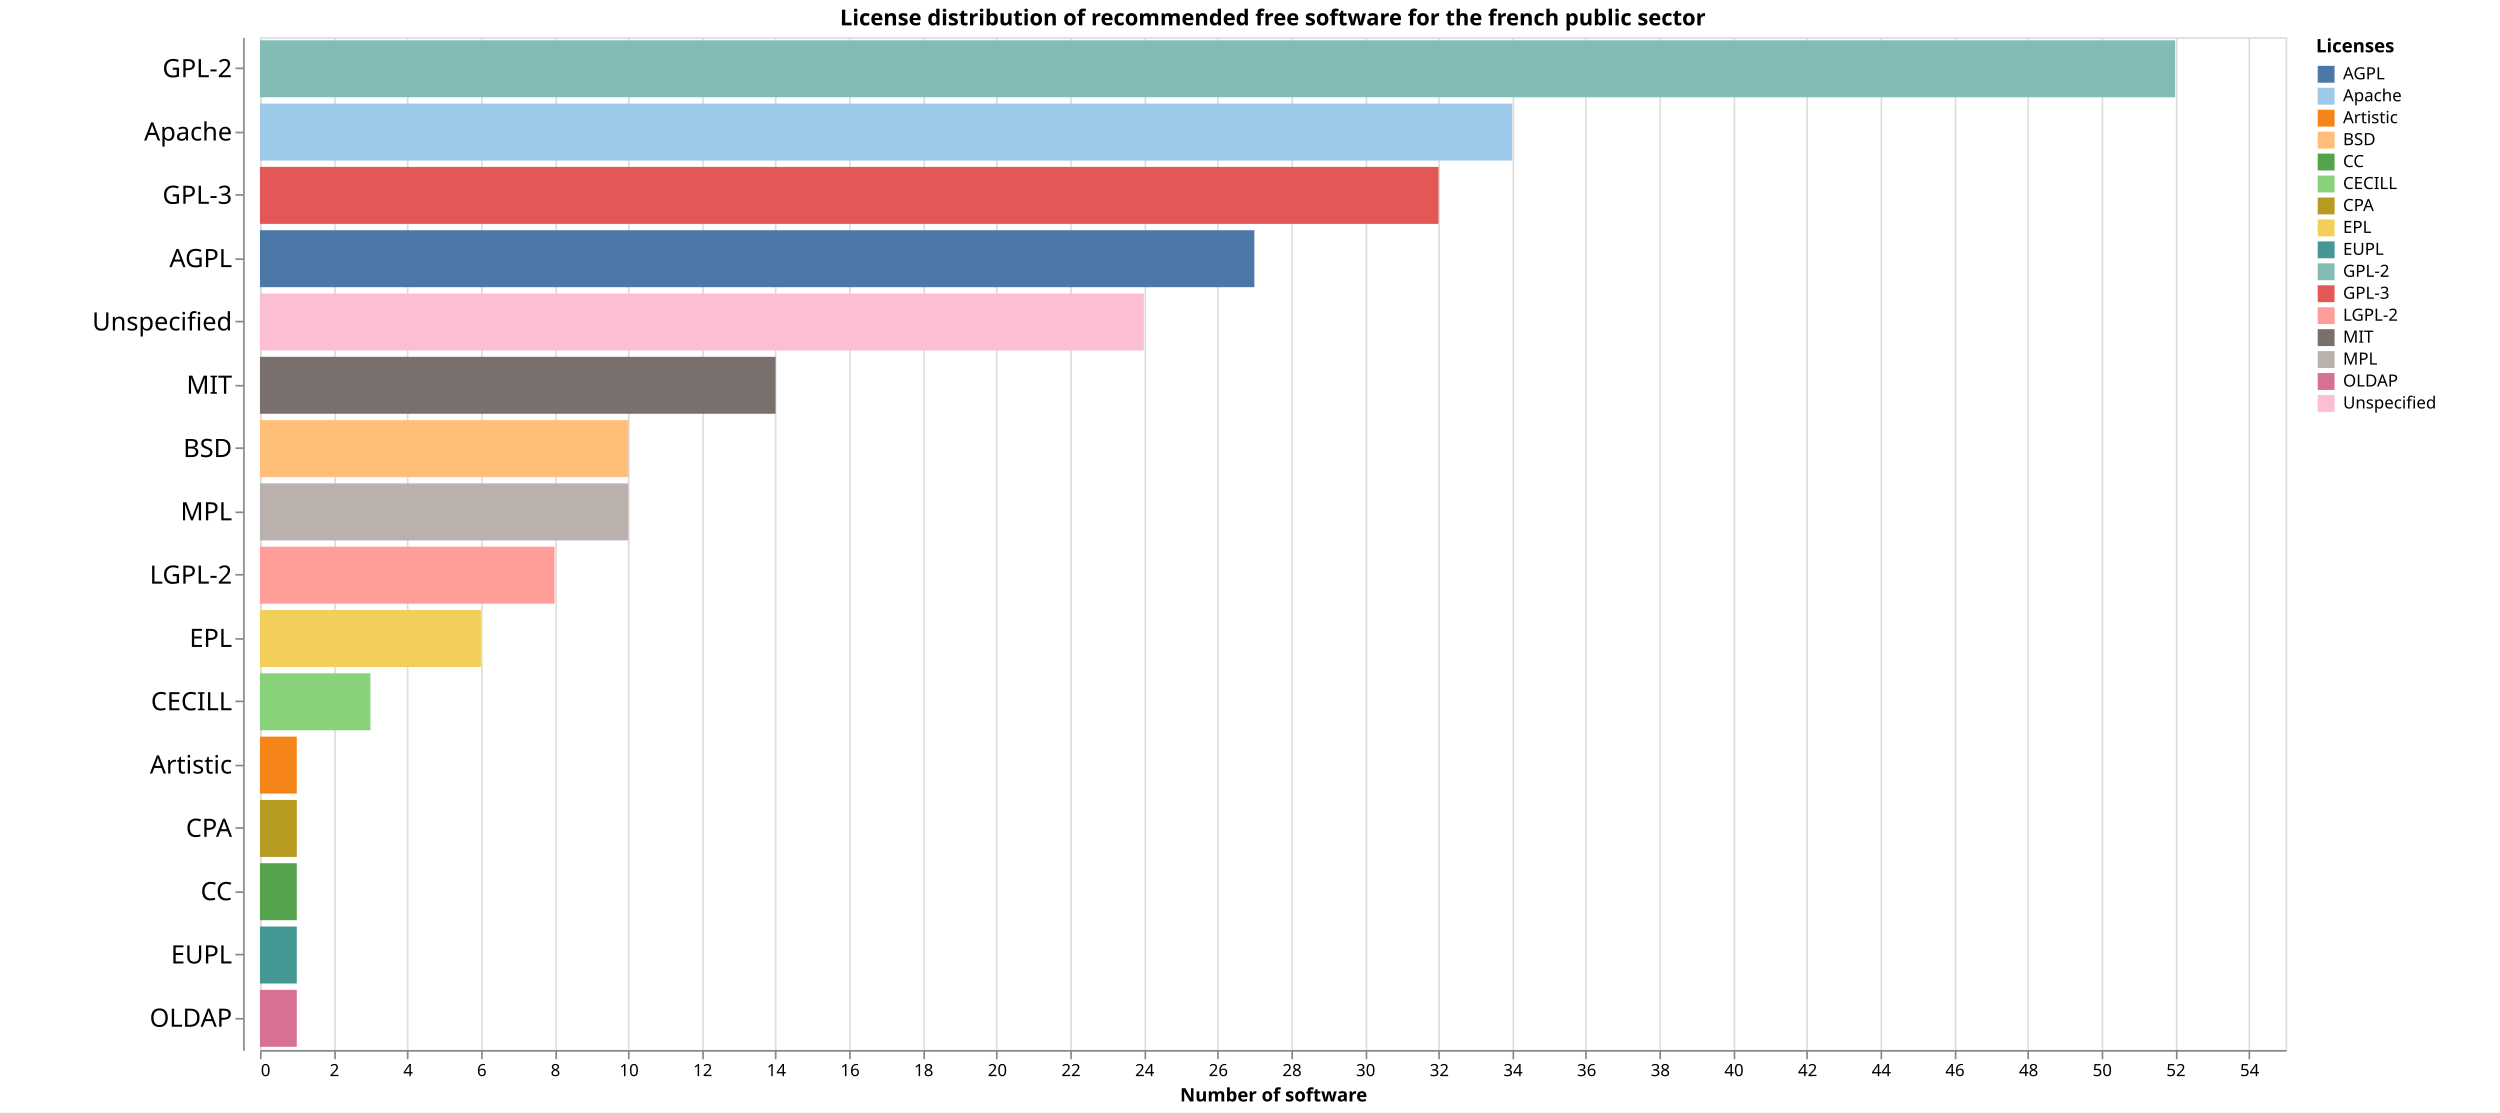
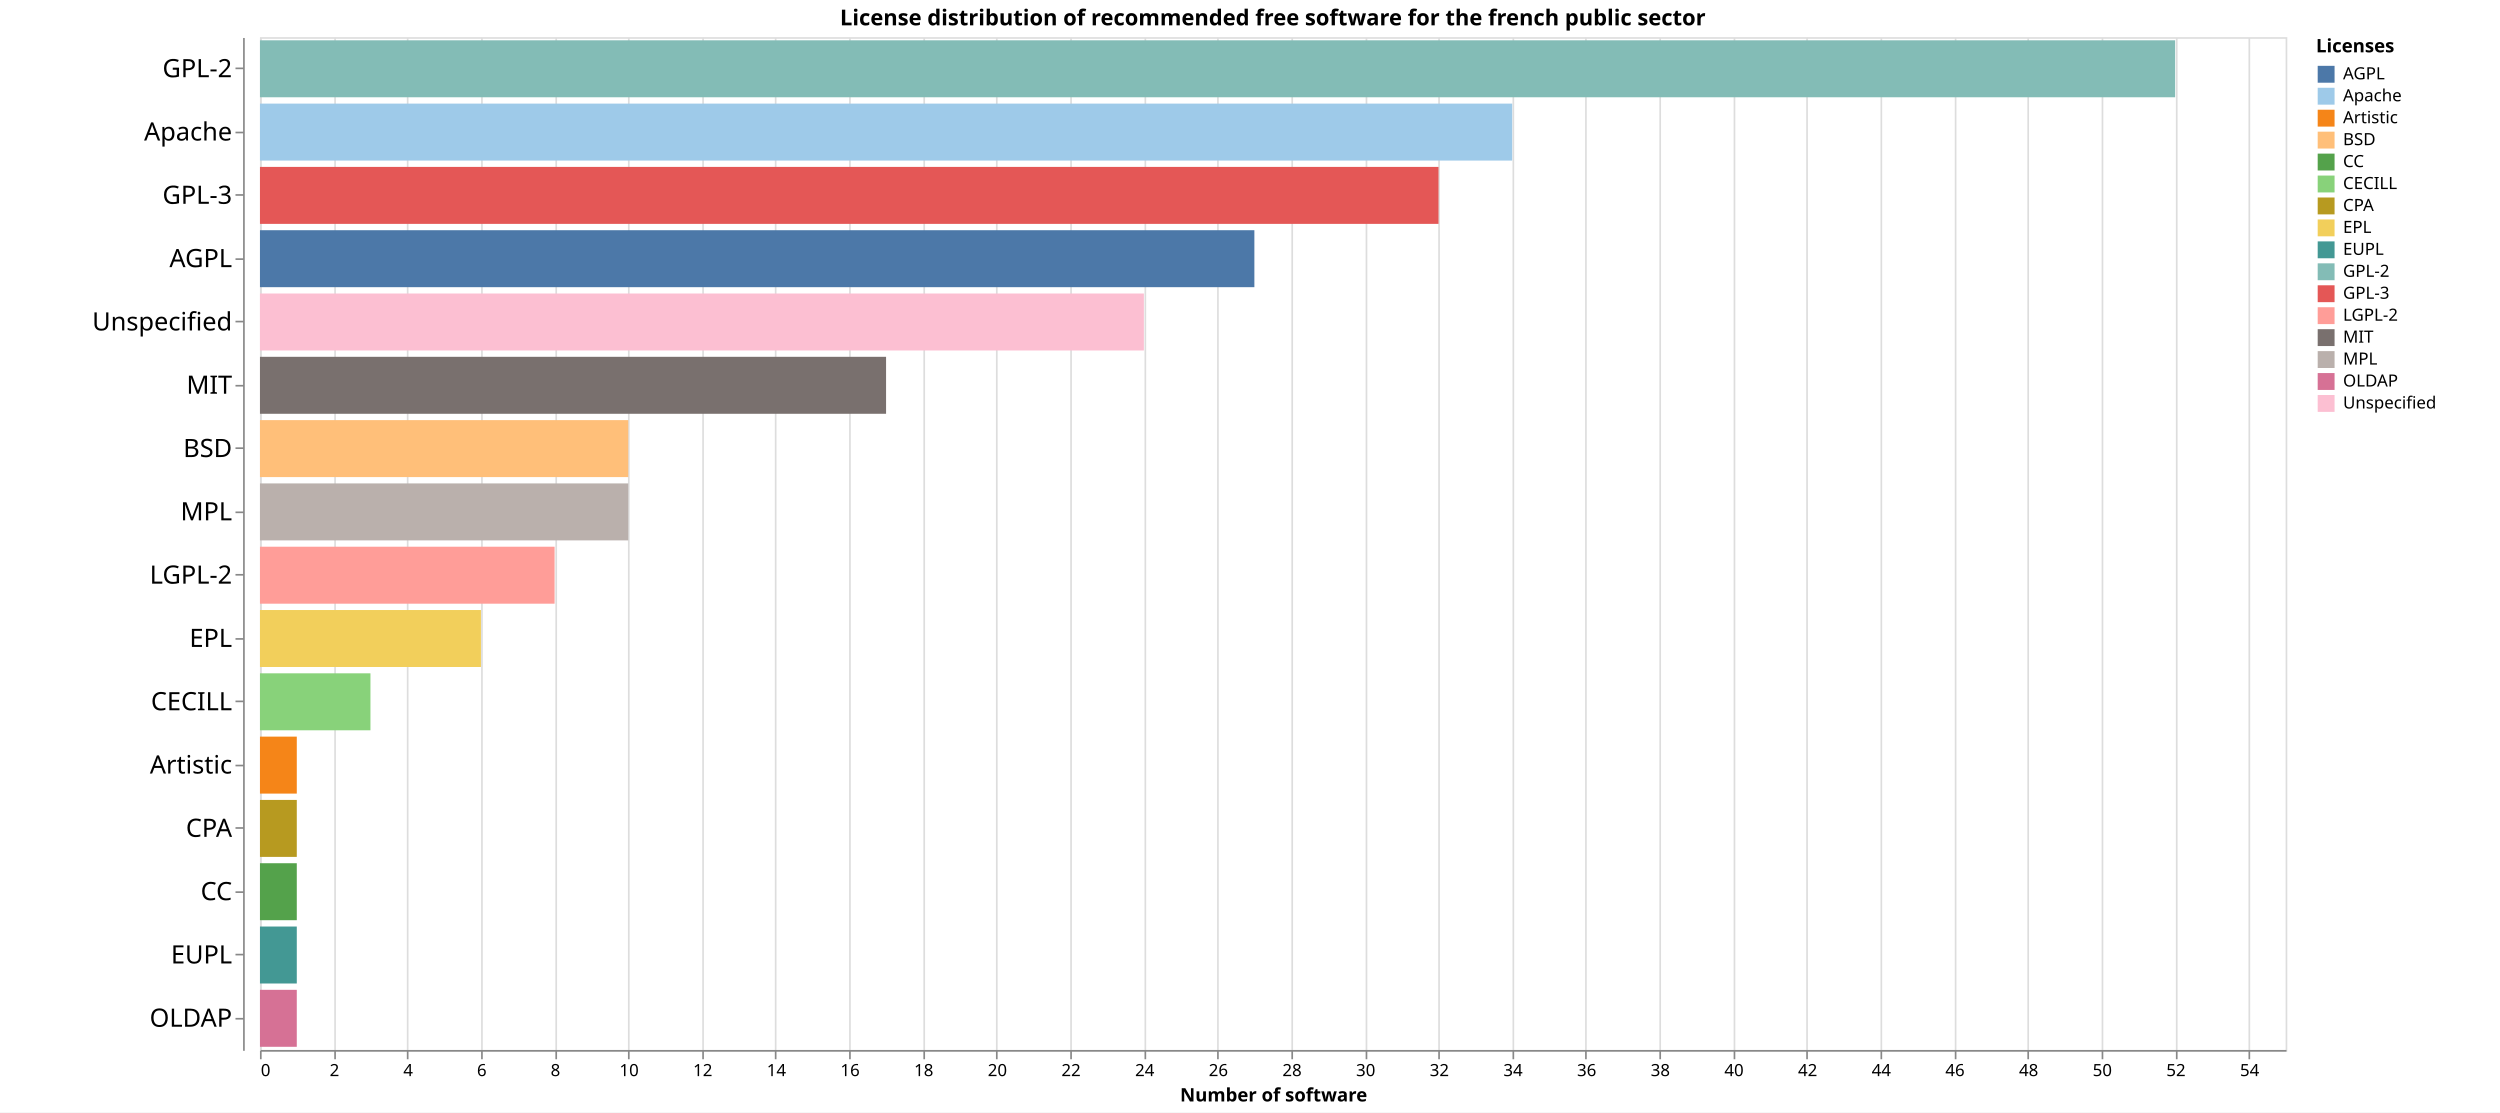
<svg xmlns="http://www.w3.org/2000/svg" version="1.1" class="marks" width="1481" height="659" viewBox="0 0 1481 659">
  <rect width="1481" height="659" fill="white" />
  <g fill="none" stroke-miterlimit="10" transform="translate(154,22)">
    <g class="mark-group role-frame root" role="graphics-object" aria-roledescription="group mark container">
      <g transform="translate(0,0)">
        <path class="background" aria-hidden="true" d="M0.5,0.5h1200v600h-1200Z" stroke="#ddd" />
        <g>
          <g class="mark-group role-axis" aria-hidden="true">
            <g transform="translate(0.5,600.5)">
              <path class="background" aria-hidden="true" d="M0,0h0v0h0Z" pointer-events="none" />
              <g>
                <g class="mark-rule role-axis-grid" pointer-events="none">
                  <line transform="translate(0,0)" x2="0" y2="-600" stroke="#ddd" stroke-width="1" opacity="1" />
                  <line transform="translate(44,0)" x2="0" y2="-600" stroke="#ddd" stroke-width="1" opacity="1" />
                  <line transform="translate(87,0)" x2="0" y2="-600" stroke="#ddd" stroke-width="1" opacity="1" />
                  <line transform="translate(131,0)" x2="0" y2="-600" stroke="#ddd" stroke-width="1" opacity="1" />
                  <line transform="translate(175,0)" x2="0" y2="-600" stroke="#ddd" stroke-width="1" opacity="1" />
                  <line transform="translate(218,0)" x2="0" y2="-600" stroke="#ddd" stroke-width="1" opacity="1" />
                  <line transform="translate(262,0)" x2="0" y2="-600" stroke="#ddd" stroke-width="1" opacity="1" />
                  <line transform="translate(305,0)" x2="0" y2="-600" stroke="#ddd" stroke-width="1" opacity="1" />
                  <line transform="translate(349,0)" x2="0" y2="-600" stroke="#ddd" stroke-width="1" opacity="1" />
                  <line transform="translate(393,0)" x2="0" y2="-600" stroke="#ddd" stroke-width="1" opacity="1" />
                  <line transform="translate(436,0)" x2="0" y2="-600" stroke="#ddd" stroke-width="1" opacity="1" />
                  <line transform="translate(480,0)" x2="0" y2="-600" stroke="#ddd" stroke-width="1" opacity="1" />
                  <line transform="translate(524,0)" x2="0" y2="-600" stroke="#ddd" stroke-width="1" opacity="1" />
                  <line transform="translate(567,0)" x2="0" y2="-600" stroke="#ddd" stroke-width="1" opacity="1" />
                  <line transform="translate(611,0)" x2="0" y2="-600" stroke="#ddd" stroke-width="1" opacity="1" />
                  <line transform="translate(655,0)" x2="0" y2="-600" stroke="#ddd" stroke-width="1" opacity="1" />
                  <line transform="translate(698,0)" x2="0" y2="-600" stroke="#ddd" stroke-width="1" opacity="1" />
                  <line transform="translate(742,0)" x2="0" y2="-600" stroke="#ddd" stroke-width="1" opacity="1" />
                  <line transform="translate(785,0)" x2="0" y2="-600" stroke="#ddd" stroke-width="1" opacity="1" />
                  <line transform="translate(829,0)" x2="0" y2="-600" stroke="#ddd" stroke-width="1" opacity="1" />
                  <line transform="translate(873,0)" x2="0" y2="-600" stroke="#ddd" stroke-width="1" opacity="1" />
                  <line transform="translate(916,0)" x2="0" y2="-600" stroke="#ddd" stroke-width="1" opacity="1" />
                  <line transform="translate(960,0)" x2="0" y2="-600" stroke="#ddd" stroke-width="1" opacity="1" />
                  <line transform="translate(1004,0)" x2="0" y2="-600" stroke="#ddd" stroke-width="1" opacity="1" />
                  <line transform="translate(1047,0)" x2="0" y2="-600" stroke="#ddd" stroke-width="1" opacity="1" />
                  <line transform="translate(1091,0)" x2="0" y2="-600" stroke="#ddd" stroke-width="1" opacity="1" />
                  <line transform="translate(1135,0)" x2="0" y2="-600" stroke="#ddd" stroke-width="1" opacity="1" />
                  <line transform="translate(1178,0)" x2="0" y2="-600" stroke="#ddd" stroke-width="1" opacity="1" />
                </g>
              </g>
              <path class="foreground" aria-hidden="true" d="" pointer-events="none" display="none" />
            </g>
          </g>
          <g class="mark-group role-axis" role="graphics-symbol" aria-roledescription="axis" aria-label="X-axis titled 'Number of software' for a linear scale with values from 0 to 55">
            <g transform="translate(0.5,600.5)">
              <path class="background" aria-hidden="true" d="M0,0h0v0h0Z" pointer-events="none" />
              <g>
                <g class="mark-rule role-axis-tick" pointer-events="none">
                  <line transform="translate(0,0)" x2="0" y2="5" stroke="#888" stroke-width="1" opacity="1" />
                  <line transform="translate(44,0)" x2="0" y2="5" stroke="#888" stroke-width="1" opacity="1" />
                  <line transform="translate(87,0)" x2="0" y2="5" stroke="#888" stroke-width="1" opacity="1" />
                  <line transform="translate(131,0)" x2="0" y2="5" stroke="#888" stroke-width="1" opacity="1" />
                  <line transform="translate(175,0)" x2="0" y2="5" stroke="#888" stroke-width="1" opacity="1" />
                  <line transform="translate(218,0)" x2="0" y2="5" stroke="#888" stroke-width="1" opacity="1" />
                  <line transform="translate(262,0)" x2="0" y2="5" stroke="#888" stroke-width="1" opacity="1" />
                  <line transform="translate(305,0)" x2="0" y2="5" stroke="#888" stroke-width="1" opacity="1" />
                  <line transform="translate(349,0)" x2="0" y2="5" stroke="#888" stroke-width="1" opacity="1" />
                  <line transform="translate(393,0)" x2="0" y2="5" stroke="#888" stroke-width="1" opacity="1" />
                  <line transform="translate(436,0)" x2="0" y2="5" stroke="#888" stroke-width="1" opacity="1" />
                  <line transform="translate(480,0)" x2="0" y2="5" stroke="#888" stroke-width="1" opacity="1" />
                  <line transform="translate(524,0)" x2="0" y2="5" stroke="#888" stroke-width="1" opacity="1" />
                  <line transform="translate(567,0)" x2="0" y2="5" stroke="#888" stroke-width="1" opacity="1" />
                  <line transform="translate(611,0)" x2="0" y2="5" stroke="#888" stroke-width="1" opacity="1" />
                  <line transform="translate(655,0)" x2="0" y2="5" stroke="#888" stroke-width="1" opacity="1" />
                  <line transform="translate(698,0)" x2="0" y2="5" stroke="#888" stroke-width="1" opacity="1" />
                  <line transform="translate(742,0)" x2="0" y2="5" stroke="#888" stroke-width="1" opacity="1" />
                  <line transform="translate(785,0)" x2="0" y2="5" stroke="#888" stroke-width="1" opacity="1" />
                  <line transform="translate(829,0)" x2="0" y2="5" stroke="#888" stroke-width="1" opacity="1" />
                  <line transform="translate(873,0)" x2="0" y2="5" stroke="#888" stroke-width="1" opacity="1" />
                  <line transform="translate(916,0)" x2="0" y2="5" stroke="#888" stroke-width="1" opacity="1" />
                  <line transform="translate(960,0)" x2="0" y2="5" stroke="#888" stroke-width="1" opacity="1" />
                  <line transform="translate(1004,0)" x2="0" y2="5" stroke="#888" stroke-width="1" opacity="1" />
                  <line transform="translate(1047,0)" x2="0" y2="5" stroke="#888" stroke-width="1" opacity="1" />
                  <line transform="translate(1091,0)" x2="0" y2="5" stroke="#888" stroke-width="1" opacity="1" />
                  <line transform="translate(1135,0)" x2="0" y2="5" stroke="#888" stroke-width="1" opacity="1" />
                  <line transform="translate(1178,0)" x2="0" y2="5" stroke="#888" stroke-width="1" opacity="1" />
                </g>
                <g class="mark-text role-axis-label" pointer-events="none">
                  <text text-anchor="start" transform="translate(0,15)" font-family="sans-serif" font-size="10px" fill="#000" opacity="1">0</text>
                  <text text-anchor="middle" transform="translate(43.63636,15)" font-family="sans-serif" font-size="10px" fill="#000" opacity="1">2</text>
                  <text text-anchor="middle" transform="translate(87.27273,15)" font-family="sans-serif" font-size="10px" fill="#000" opacity="1">4</text>
                  <text text-anchor="middle" transform="translate(130.9091,15)" font-family="sans-serif" font-size="10px" fill="#000" opacity="1">6</text>
                  <text text-anchor="middle" transform="translate(174.5455,15)" font-family="sans-serif" font-size="10px" fill="#000" opacity="1">8</text>
                  <text text-anchor="middle" transform="translate(218.1818,15)" font-family="sans-serif" font-size="10px" fill="#000" opacity="1">10</text>
                  <text text-anchor="middle" transform="translate(261.8182,15)" font-family="sans-serif" font-size="10px" fill="#000" opacity="1">12</text>
                  <text text-anchor="middle" transform="translate(305.4545,15)" font-family="sans-serif" font-size="10px" fill="#000" opacity="1">14</text>
                  <text text-anchor="middle" transform="translate(349.0909,15)" font-family="sans-serif" font-size="10px" fill="#000" opacity="1">16</text>
                  <text text-anchor="middle" transform="translate(392.7273,15)" font-family="sans-serif" font-size="10px" fill="#000" opacity="1">18</text>
                  <text text-anchor="middle" transform="translate(436.3636,15)" font-family="sans-serif" font-size="10px" fill="#000" opacity="1">20</text>
                  <text text-anchor="middle" transform="translate(480,15)" font-family="sans-serif" font-size="10px" fill="#000" opacity="1">22</text>
                  <text text-anchor="middle" transform="translate(523.6364,15)" font-family="sans-serif" font-size="10px" fill="#000" opacity="1">24</text>
                  <text text-anchor="middle" transform="translate(567.2727,15)" font-family="sans-serif" font-size="10px" fill="#000" opacity="1">26</text>
                  <text text-anchor="middle" transform="translate(610.9091,15)" font-family="sans-serif" font-size="10px" fill="#000" opacity="1">28</text>
                  <text text-anchor="middle" transform="translate(654.5455,15)" font-family="sans-serif" font-size="10px" fill="#000" opacity="1">30</text>
                  <text text-anchor="middle" transform="translate(698.1818,15)" font-family="sans-serif" font-size="10px" fill="#000" opacity="1">32</text>
                  <text text-anchor="middle" transform="translate(741.8182,15)" font-family="sans-serif" font-size="10px" fill="#000" opacity="1">34</text>
                  <text text-anchor="middle" transform="translate(785.4545,15)" font-family="sans-serif" font-size="10px" fill="#000" opacity="1">36</text>
                  <text text-anchor="middle" transform="translate(829.0909,15)" font-family="sans-serif" font-size="10px" fill="#000" opacity="1">38</text>
                  <text text-anchor="middle" transform="translate(872.7273,15)" font-family="sans-serif" font-size="10px" fill="#000" opacity="1">40</text>
                  <text text-anchor="middle" transform="translate(916.3636,15)" font-family="sans-serif" font-size="10px" fill="#000" opacity="1">42</text>
                  <text text-anchor="middle" transform="translate(960,15)" font-family="sans-serif" font-size="10px" fill="#000" opacity="1">44</text>
                  <text text-anchor="middle" transform="translate(1003.636,15)" font-family="sans-serif" font-size="10px" fill="#000" opacity="1">46</text>
                  <text text-anchor="middle" transform="translate(1047.273,15)" font-family="sans-serif" font-size="10px" fill="#000" opacity="1">48</text>
                  <text text-anchor="middle" transform="translate(1090.909,15)" font-family="sans-serif" font-size="10px" fill="#000" opacity="1">50</text>
                  <text text-anchor="middle" transform="translate(1134.545,15)" font-family="sans-serif" font-size="10px" fill="#000" opacity="1">52</text>
                  <text text-anchor="middle" transform="translate(1178.182,15)" font-family="sans-serif" font-size="10px" fill="#000" opacity="1">54</text>
                </g>
                <g class="mark-rule role-axis-domain" pointer-events="none">
                  <line transform="translate(0,0)" x2="1200" y2="0" stroke="#888" stroke-width="1" opacity="1" />
                </g>
                <g class="mark-text role-axis-title" pointer-events="none">
                  <text text-anchor="middle" transform="translate(600,30)" font-family="sans-serif" font-size="11px" font-weight="bold" fill="#000" opacity="1">Number of software</text>
                </g>
              </g>
              <path class="foreground" aria-hidden="true" d="" pointer-events="none" display="none" />
            </g>
          </g>
          <g class="mark-group role-axis" role="graphics-symbol" aria-roledescription="axis" aria-label="Y-axis for a discrete scale with 16 values: GPL-2, Apache, GPL-3, AGPL, Unspecified, ending with OLDAP">
            <g transform="translate(-9.5,0.5)">
              <path class="background" aria-hidden="true" d="M0,0h0v0h0Z" pointer-events="none" />
              <g>
                <g class="mark-rule role-axis-tick" pointer-events="none">
                  <line transform="translate(0,18)" x2="-5" y2="0" stroke="#888" stroke-width="1" opacity="1" />
                  <line transform="translate(0,56)" x2="-5" y2="0" stroke="#888" stroke-width="1" opacity="1" />
                  <line transform="translate(0,93)" x2="-5" y2="0" stroke="#888" stroke-width="1" opacity="1" />
                  <line transform="translate(0,131)" x2="-5" y2="0" stroke="#888" stroke-width="1" opacity="1" />
                  <line transform="translate(0,168)" x2="-5" y2="0" stroke="#888" stroke-width="1" opacity="1" />
                  <line transform="translate(0,206)" x2="-5" y2="0" stroke="#888" stroke-width="1" opacity="1" />
                  <line transform="translate(0,243)" x2="-5" y2="0" stroke="#888" stroke-width="1" opacity="1" />
                  <line transform="translate(0,281)" x2="-5" y2="0" stroke="#888" stroke-width="1" opacity="1" />
                  <line transform="translate(0,318)" x2="-5" y2="0" stroke="#888" stroke-width="1" opacity="1" />
                  <line transform="translate(0,356)" x2="-5" y2="0" stroke="#888" stroke-width="1" opacity="1" />
                  <line transform="translate(0,393)" x2="-5" y2="0" stroke="#888" stroke-width="1" opacity="1" />
                  <line transform="translate(0,431)" x2="-5" y2="0" stroke="#888" stroke-width="1" opacity="1" />
                  <line transform="translate(0,468)" x2="-5" y2="0" stroke="#888" stroke-width="1" opacity="1" />
                  <line transform="translate(0,506)" x2="-5" y2="0" stroke="#888" stroke-width="1" opacity="1" />
                  <line transform="translate(0,543)" x2="-5" y2="0" stroke="#888" stroke-width="1" opacity="1" />
                  <line transform="translate(0,581)" x2="-5" y2="0" stroke="#888" stroke-width="1" opacity="1" />
                </g>
                <g class="mark-text role-axis-label" pointer-events="none">
                  <text text-anchor="end" transform="translate(-7,23.25)" font-family="sans-serif" font-size="15px" fill="#000" opacity="1">GPL-2</text>
                  <text text-anchor="end" transform="translate(-7,60.75)" font-family="sans-serif" font-size="15px" fill="#000" opacity="1">Apache</text>
                  <text text-anchor="end" transform="translate(-7,98.25)" font-family="sans-serif" font-size="15px" fill="#000" opacity="1">GPL-3</text>
                  <text text-anchor="end" transform="translate(-7,135.75)" font-family="sans-serif" font-size="15px" fill="#000" opacity="1">AGPL</text>
                  <text text-anchor="end" transform="translate(-7,173.25)" font-family="sans-serif" font-size="15px" fill="#000" opacity="1">Unspecified</text>
                  <text text-anchor="end" transform="translate(-7,210.75)" font-family="sans-serif" font-size="15px" fill="#000" opacity="1">MIT</text>
                  <text text-anchor="end" transform="translate(-7,248.25)" font-family="sans-serif" font-size="15px" fill="#000" opacity="1">BSD</text>
                  <text text-anchor="end" transform="translate(-7,285.75)" font-family="sans-serif" font-size="15px" fill="#000" opacity="1">MPL</text>
                  <text text-anchor="end" transform="translate(-7,323.25)" font-family="sans-serif" font-size="15px" fill="#000" opacity="1">LGPL-2</text>
                  <text text-anchor="end" transform="translate(-7,360.75)" font-family="sans-serif" font-size="15px" fill="#000" opacity="1">EPL</text>
                  <text text-anchor="end" transform="translate(-7,398.25)" font-family="sans-serif" font-size="15px" fill="#000" opacity="1">CECILL</text>
                  <text text-anchor="end" transform="translate(-7,435.75)" font-family="sans-serif" font-size="15px" fill="#000" opacity="1">Artistic</text>
                  <text text-anchor="end" transform="translate(-7,473.25)" font-family="sans-serif" font-size="15px" fill="#000" opacity="1">CPA</text>
                  <text text-anchor="end" transform="translate(-7,510.75)" font-family="sans-serif" font-size="15px" fill="#000" opacity="1">CC</text>
                  <text text-anchor="end" transform="translate(-7,548.25)" font-family="sans-serif" font-size="15px" fill="#000" opacity="1">EUPL</text>
                  <text text-anchor="end" transform="translate(-7,585.75)" font-family="sans-serif" font-size="15px" fill="#000" opacity="1">OLDAP</text>
                </g>
                <g class="mark-rule role-axis-domain" pointer-events="none">
                  <line transform="translate(0,0)" x2="0" y2="600" stroke="#888" stroke-width="1" opacity="1" />
                </g>
              </g>
              <path class="foreground" aria-hidden="true" d="" pointer-events="none" display="none" />
            </g>
          </g>
          <g class="mark-rect role-mark marks" role="graphics-object" aria-roledescription="rect mark container">
            <path aria-label="Number: 32; License: GPL-3" role="graphics-symbol" aria-roledescription="bar" d="M0,76.875h698.182v33.75h-698.182Z" fill="#e45756" />
            <path aria-label="Number: 8; License: LGPL-2" role="graphics-symbol" aria-roledescription="bar" d="M0,301.875h174.545v33.75h-174.545Z" fill="#ff9d98" />
            <path aria-label="Number: 6; License: EPL" role="graphics-symbol" aria-roledescription="bar" d="M0,339.375h130.909v33.75h-130.909Z" fill="#f2cf5b" />
            <path aria-label="Number: 1; License: Artistic" role="graphics-symbol" aria-roledescription="bar" d="M0,414.375h21.818v33.75h-21.818Z" fill="#f58518" />
            <path aria-label="Number: 27; License: AGPL" role="graphics-symbol" aria-roledescription="bar" d="M0,114.375h589.091v33.75h-589.091Z" fill="#4c78a8" />
            <path aria-label="Number: 1; License: CPA" role="graphics-symbol" aria-roledescription="bar" d="M0,451.875h21.818v33.75h-21.818Z" fill="#b79a20" />
            <path aria-label="Number: 3; License: CECILL" role="graphics-symbol" aria-roledescription="bar" d="M0,376.875h65.455v33.75h-65.455Z" fill="#88d27a" />
            <path aria-label="Number: 1; License: CC" role="graphics-symbol" aria-roledescription="bar" d="M0,489.375h21.818v33.75h-21.818Z" fill="#54a24b" />
            <path aria-label="Number: 24; License: Unspecified" role="graphics-symbol" aria-roledescription="bar" d="M0,151.875h523.636v33.75h-523.636Z" fill="#fcbfd2" />
            <path aria-label="Number: 34; License: Apache" role="graphics-symbol" aria-roledescription="bar" d="M0,39.375h741.818v33.75h-741.818Z" fill="#9ecae9" />
            <path aria-label="Number: 1; License: EUPL" role="graphics-symbol" aria-roledescription="bar" d="M0,526.875h21.818v33.75h-21.818Z" fill="#439894" />
            <path aria-label="Number: 10; License: BSD" role="graphics-symbol" aria-roledescription="bar" d="M0,226.875h218.182v33.75h-218.182Z" fill="#ffbf79" />
-             <path aria-label="Number: 14; License: MIT" role="graphics-symbol" aria-roledescription="bar" d="M0,189.375h305.455v33.75h-305.455Z" fill="#79706e" />
+             <path aria-label="Number: 17; License: MIT" role="graphics-symbol" aria-roledescription="bar" d="M0,189.375h370.909v33.75h-370.909Z" fill="#79706e" />
            <path aria-label="Number: 52; License: GPL-2" role="graphics-symbol" aria-roledescription="bar" d="M0,1.875h1134.545v33.75h-1134.545Z" fill="#83bcb6" />
            <path aria-label="Number: 10; License: MPL" role="graphics-symbol" aria-roledescription="bar" d="M0,264.375h218.182v33.75h-218.182Z" fill="#bab0ac" />
            <path aria-label="Number: 1; License: OLDAP" role="graphics-symbol" aria-roledescription="bar" d="M0,564.375h21.818v33.75h-21.818Z" fill="#d67195" />
          </g>
          <g class="mark-group role-legend" role="graphics-symbol" aria-roledescription="legend" aria-label="Symbol legend titled 'Licenses' for fill color with 16 values: AGPL, Apache, Artistic, BSD, CC, ending with Unspecified">
            <g transform="translate(1218,0)">
              <path class="background" aria-hidden="true" d="M0,0h104v222h-104Z" pointer-events="none" />
              <g>
                <g class="mark-group role-legend-entry">
                  <g transform="translate(0,16)">
                    <path class="background" aria-hidden="true" d="M0,0h0v0h0Z" pointer-events="none" />
                    <g>
                      <g class="mark-group role-scope" role="graphics-object" aria-roledescription="group mark container">
                        <g transform="translate(0,0)">
                          <path class="background" aria-hidden="true" d="M0,0h104v11h-104Z" pointer-events="none" opacity="1" />
                          <g>
                            <g class="mark-symbol role-legend-symbol" pointer-events="none">
                              <path transform="translate(6,6)" d="M-5,-5h10v10h-10Z" fill="#4c78a8" stroke-width="1.5" opacity="1" />
                            </g>
                            <g class="mark-text role-legend-label" pointer-events="none">
                              <text text-anchor="start" transform="translate(16,9)" font-family="sans-serif" font-size="10px" fill="#000" opacity="1">AGPL</text>
                            </g>
                          </g>
                          <path class="foreground" aria-hidden="true" d="" pointer-events="none" display="none" />
                        </g>
                        <g transform="translate(0,13)">
                          <path class="background" aria-hidden="true" d="M0,0h104v11h-104Z" pointer-events="none" opacity="1" />
                          <g>
                            <g class="mark-symbol role-legend-symbol" pointer-events="none">
                              <path transform="translate(6,6)" d="M-5,-5h10v10h-10Z" fill="#9ecae9" stroke-width="1.5" opacity="1" />
                            </g>
                            <g class="mark-text role-legend-label" pointer-events="none">
                              <text text-anchor="start" transform="translate(16,9)" font-family="sans-serif" font-size="10px" fill="#000" opacity="1">Apache</text>
                            </g>
                          </g>
                          <path class="foreground" aria-hidden="true" d="" pointer-events="none" display="none" />
                        </g>
                        <g transform="translate(0,26)">
                          <path class="background" aria-hidden="true" d="M0,0h104v11h-104Z" pointer-events="none" opacity="1" />
                          <g>
                            <g class="mark-symbol role-legend-symbol" pointer-events="none">
                              <path transform="translate(6,6)" d="M-5,-5h10v10h-10Z" fill="#f58518" stroke-width="1.5" opacity="1" />
                            </g>
                            <g class="mark-text role-legend-label" pointer-events="none">
                              <text text-anchor="start" transform="translate(16,9)" font-family="sans-serif" font-size="10px" fill="#000" opacity="1">Artistic</text>
                            </g>
                          </g>
                          <path class="foreground" aria-hidden="true" d="" pointer-events="none" display="none" />
                        </g>
                        <g transform="translate(0,39)">
                          <path class="background" aria-hidden="true" d="M0,0h104v11h-104Z" pointer-events="none" opacity="1" />
                          <g>
                            <g class="mark-symbol role-legend-symbol" pointer-events="none">
                              <path transform="translate(6,6)" d="M-5,-5h10v10h-10Z" fill="#ffbf79" stroke-width="1.5" opacity="1" />
                            </g>
                            <g class="mark-text role-legend-label" pointer-events="none">
                              <text text-anchor="start" transform="translate(16,9)" font-family="sans-serif" font-size="10px" fill="#000" opacity="1">BSD</text>
                            </g>
                          </g>
                          <path class="foreground" aria-hidden="true" d="" pointer-events="none" display="none" />
                        </g>
                        <g transform="translate(0,52)">
                          <path class="background" aria-hidden="true" d="M0,0h104v11h-104Z" pointer-events="none" opacity="1" />
                          <g>
                            <g class="mark-symbol role-legend-symbol" pointer-events="none">
                              <path transform="translate(6,6)" d="M-5,-5h10v10h-10Z" fill="#54a24b" stroke-width="1.5" opacity="1" />
                            </g>
                            <g class="mark-text role-legend-label" pointer-events="none">
                              <text text-anchor="start" transform="translate(16,9)" font-family="sans-serif" font-size="10px" fill="#000" opacity="1">CC</text>
                            </g>
                          </g>
                          <path class="foreground" aria-hidden="true" d="" pointer-events="none" display="none" />
                        </g>
                        <g transform="translate(0,65)">
                          <path class="background" aria-hidden="true" d="M0,0h104v11h-104Z" pointer-events="none" opacity="1" />
                          <g>
                            <g class="mark-symbol role-legend-symbol" pointer-events="none">
                              <path transform="translate(6,6)" d="M-5,-5h10v10h-10Z" fill="#88d27a" stroke-width="1.5" opacity="1" />
                            </g>
                            <g class="mark-text role-legend-label" pointer-events="none">
                              <text text-anchor="start" transform="translate(16,9)" font-family="sans-serif" font-size="10px" fill="#000" opacity="1">CECILL</text>
                            </g>
                          </g>
                          <path class="foreground" aria-hidden="true" d="" pointer-events="none" display="none" />
                        </g>
                        <g transform="translate(0,78)">
                          <path class="background" aria-hidden="true" d="M0,0h104v11h-104Z" pointer-events="none" opacity="1" />
                          <g>
                            <g class="mark-symbol role-legend-symbol" pointer-events="none">
                              <path transform="translate(6,6)" d="M-5,-5h10v10h-10Z" fill="#b79a20" stroke-width="1.5" opacity="1" />
                            </g>
                            <g class="mark-text role-legend-label" pointer-events="none">
                              <text text-anchor="start" transform="translate(16,9)" font-family="sans-serif" font-size="10px" fill="#000" opacity="1">CPA</text>
                            </g>
                          </g>
                          <path class="foreground" aria-hidden="true" d="" pointer-events="none" display="none" />
                        </g>
                        <g transform="translate(0,91)">
                          <path class="background" aria-hidden="true" d="M0,0h104v11h-104Z" pointer-events="none" opacity="1" />
                          <g>
                            <g class="mark-symbol role-legend-symbol" pointer-events="none">
                              <path transform="translate(6,6)" d="M-5,-5h10v10h-10Z" fill="#f2cf5b" stroke-width="1.5" opacity="1" />
                            </g>
                            <g class="mark-text role-legend-label" pointer-events="none">
                              <text text-anchor="start" transform="translate(16,9)" font-family="sans-serif" font-size="10px" fill="#000" opacity="1">EPL</text>
                            </g>
                          </g>
                          <path class="foreground" aria-hidden="true" d="" pointer-events="none" display="none" />
                        </g>
                        <g transform="translate(0,104)">
                          <path class="background" aria-hidden="true" d="M0,0h104v11h-104Z" pointer-events="none" opacity="1" />
                          <g>
                            <g class="mark-symbol role-legend-symbol" pointer-events="none">
                              <path transform="translate(6,6)" d="M-5,-5h10v10h-10Z" fill="#439894" stroke-width="1.5" opacity="1" />
                            </g>
                            <g class="mark-text role-legend-label" pointer-events="none">
                              <text text-anchor="start" transform="translate(16,9)" font-family="sans-serif" font-size="10px" fill="#000" opacity="1">EUPL</text>
                            </g>
                          </g>
                          <path class="foreground" aria-hidden="true" d="" pointer-events="none" display="none" />
                        </g>
                        <g transform="translate(0,117)">
                          <path class="background" aria-hidden="true" d="M0,0h104v11h-104Z" pointer-events="none" opacity="1" />
                          <g>
                            <g class="mark-symbol role-legend-symbol" pointer-events="none">
                              <path transform="translate(6,6)" d="M-5,-5h10v10h-10Z" fill="#83bcb6" stroke-width="1.5" opacity="1" />
                            </g>
                            <g class="mark-text role-legend-label" pointer-events="none">
                              <text text-anchor="start" transform="translate(16,9)" font-family="sans-serif" font-size="10px" fill="#000" opacity="1">GPL-2</text>
                            </g>
                          </g>
                          <path class="foreground" aria-hidden="true" d="" pointer-events="none" display="none" />
                        </g>
                        <g transform="translate(0,130)">
                          <path class="background" aria-hidden="true" d="M0,0h104v11h-104Z" pointer-events="none" opacity="1" />
                          <g>
                            <g class="mark-symbol role-legend-symbol" pointer-events="none">
                              <path transform="translate(6,6)" d="M-5,-5h10v10h-10Z" fill="#e45756" stroke-width="1.5" opacity="1" />
                            </g>
                            <g class="mark-text role-legend-label" pointer-events="none">
                              <text text-anchor="start" transform="translate(16,9)" font-family="sans-serif" font-size="10px" fill="#000" opacity="1">GPL-3</text>
                            </g>
                          </g>
                          <path class="foreground" aria-hidden="true" d="" pointer-events="none" display="none" />
                        </g>
                        <g transform="translate(0,143)">
                          <path class="background" aria-hidden="true" d="M0,0h104v11h-104Z" pointer-events="none" opacity="1" />
                          <g>
                            <g class="mark-symbol role-legend-symbol" pointer-events="none">
                              <path transform="translate(6,6)" d="M-5,-5h10v10h-10Z" fill="#ff9d98" stroke-width="1.5" opacity="1" />
                            </g>
                            <g class="mark-text role-legend-label" pointer-events="none">
                              <text text-anchor="start" transform="translate(16,9)" font-family="sans-serif" font-size="10px" fill="#000" opacity="1">LGPL-2</text>
                            </g>
                          </g>
                          <path class="foreground" aria-hidden="true" d="" pointer-events="none" display="none" />
                        </g>
                        <g transform="translate(0,156)">
                          <path class="background" aria-hidden="true" d="M0,0h104v11h-104Z" pointer-events="none" opacity="1" />
                          <g>
                            <g class="mark-symbol role-legend-symbol" pointer-events="none">
                              <path transform="translate(6,6)" d="M-5,-5h10v10h-10Z" fill="#79706e" stroke-width="1.5" opacity="1" />
                            </g>
                            <g class="mark-text role-legend-label" pointer-events="none">
                              <text text-anchor="start" transform="translate(16,9)" font-family="sans-serif" font-size="10px" fill="#000" opacity="1">MIT</text>
                            </g>
                          </g>
                          <path class="foreground" aria-hidden="true" d="" pointer-events="none" display="none" />
                        </g>
                        <g transform="translate(0,169)">
                          <path class="background" aria-hidden="true" d="M0,0h104v11h-104Z" pointer-events="none" opacity="1" />
                          <g>
                            <g class="mark-symbol role-legend-symbol" pointer-events="none">
                              <path transform="translate(6,6)" d="M-5,-5h10v10h-10Z" fill="#bab0ac" stroke-width="1.5" opacity="1" />
                            </g>
                            <g class="mark-text role-legend-label" pointer-events="none">
                              <text text-anchor="start" transform="translate(16,9)" font-family="sans-serif" font-size="10px" fill="#000" opacity="1">MPL</text>
                            </g>
                          </g>
                          <path class="foreground" aria-hidden="true" d="" pointer-events="none" display="none" />
                        </g>
                        <g transform="translate(0,182)">
                          <path class="background" aria-hidden="true" d="M0,0h104v11h-104Z" pointer-events="none" opacity="1" />
                          <g>
                            <g class="mark-symbol role-legend-symbol" pointer-events="none">
                              <path transform="translate(6,6)" d="M-5,-5h10v10h-10Z" fill="#d67195" stroke-width="1.5" opacity="1" />
                            </g>
                            <g class="mark-text role-legend-label" pointer-events="none">
                              <text text-anchor="start" transform="translate(16,9)" font-family="sans-serif" font-size="10px" fill="#000" opacity="1">OLDAP</text>
                            </g>
                          </g>
                          <path class="foreground" aria-hidden="true" d="" pointer-events="none" display="none" />
                        </g>
                        <g transform="translate(0,195)">
                          <path class="background" aria-hidden="true" d="M0,0h104v11h-104Z" pointer-events="none" opacity="1" />
                          <g>
                            <g class="mark-symbol role-legend-symbol" pointer-events="none">
                              <path transform="translate(6,6)" d="M-5,-5h10v10h-10Z" fill="#fcbfd2" stroke-width="1.5" opacity="1" />
                            </g>
                            <g class="mark-text role-legend-label" pointer-events="none">
                              <text text-anchor="start" transform="translate(16,9)" font-family="sans-serif" font-size="10px" fill="#000" opacity="1">Unspecified</text>
                            </g>
                          </g>
                          <path class="foreground" aria-hidden="true" d="" pointer-events="none" display="none" />
                        </g>
                      </g>
                    </g>
                    <path class="foreground" aria-hidden="true" d="" pointer-events="none" display="none" />
                  </g>
                </g>
                <g class="mark-text role-legend-title" pointer-events="none">
                  <text text-anchor="start" transform="translate(0,9)" font-family="sans-serif" font-size="11px" font-weight="bold" fill="#000" opacity="1">Licenses</text>
                </g>
              </g>
              <path class="foreground" aria-hidden="true" d="" pointer-events="none" display="none" />
            </g>
          </g>
          <g class="mark-group role-title">
            <g transform="translate(600,-17)">
              <path class="background" aria-hidden="true" d="M0,0h0v0h0Z" pointer-events="none" />
              <g>
                <g class="mark-text role-title-text" role="graphics-symbol" aria-roledescription="title" aria-label="Title text 'License distribution of recommended free software for the french public sector'" pointer-events="none">
                  <text text-anchor="middle" transform="translate(0,10)" font-family="sans-serif" font-size="13px" font-weight="bold" fill="#000" opacity="1">License distribution of recommended free software for the french public sector</text>
                </g>
              </g>
              <path class="foreground" aria-hidden="true" d="" pointer-events="none" display="none" />
            </g>
          </g>
        </g>
        <path class="foreground" aria-hidden="true" d="" display="none" />
      </g>
    </g>
  </g>
</svg>
